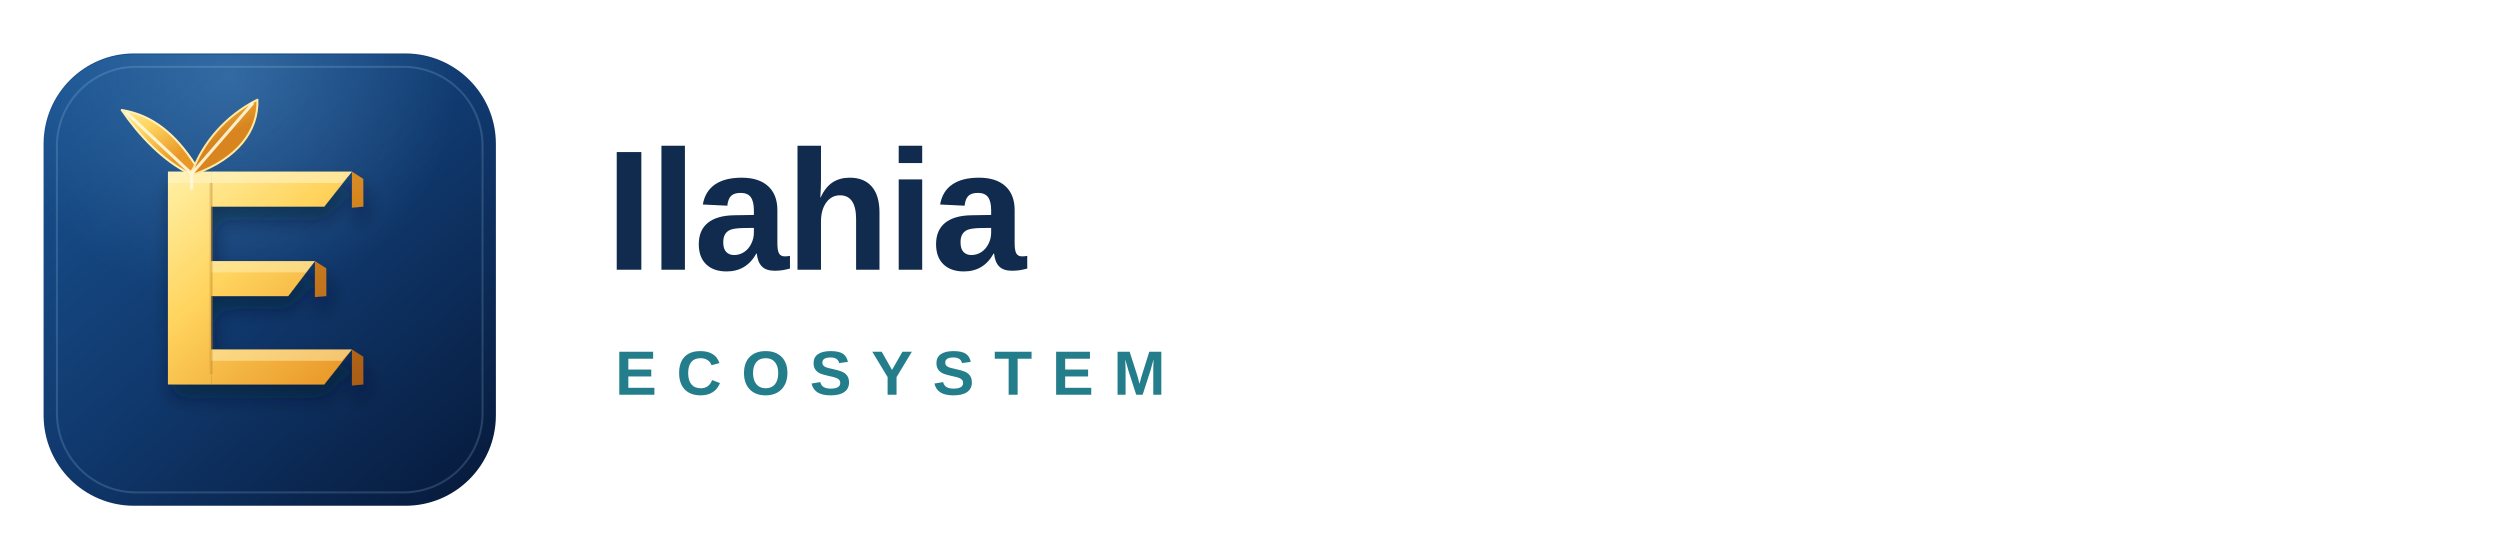
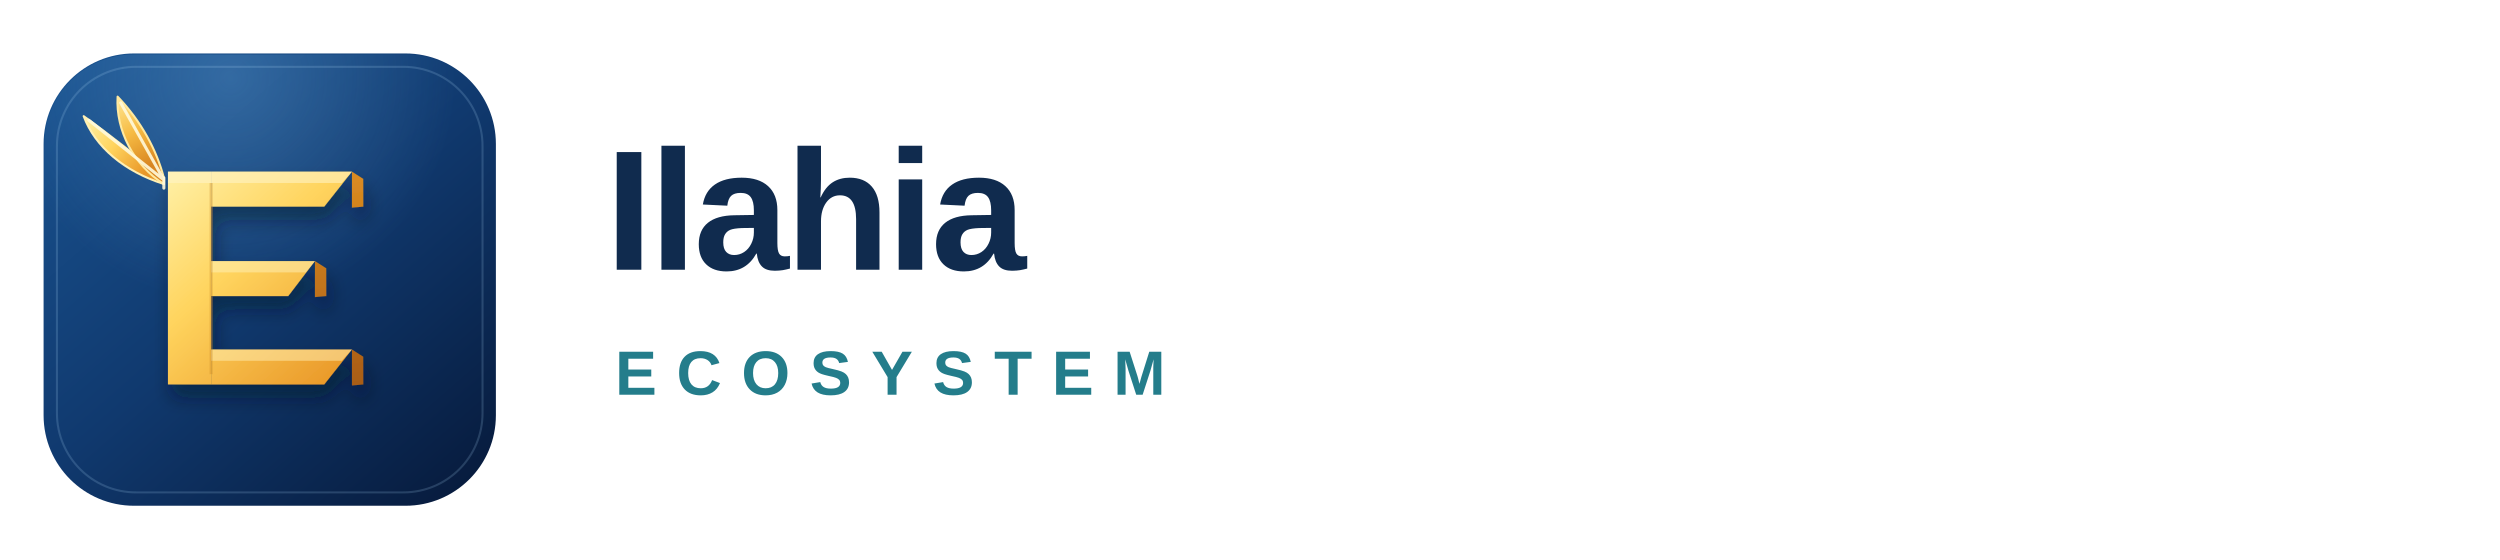
<svg xmlns="http://www.w3.org/2000/svg" width="760" height="170" viewBox="0 0 760 170" role="img" aria-labelledby="brandTitle brandDesc">
  <svg x="2" y="5" width="160" height="160" viewBox="0 0 512 512">
    <defs>
      <linearGradient id="tile" x1="70" y1="40" x2="444" y2="470" gradientUnits="userSpaceOnUse">
        <stop stop-color="#19528F" />
        <stop offset=".5" stop-color="#10396E" />
        <stop offset="1" stop-color="#071B3D" />
      </linearGradient>
      <linearGradient id="gold" x1="151" y1="160" x2="326" y2="354" gradientUnits="userSpaceOnUse">
        <stop stop-color="#FFF0A5" />
        <stop offset=".42" stop-color="#FFD45E" />
        <stop offset="1" stop-color="#E99727" />
      </linearGradient>
      <linearGradient id="goldSide" x1="315" y1="164" x2="350" y2="355" gradientUnits="userSpaceOnUse">
        <stop stop-color="#D98A20" />
        <stop offset="1" stop-color="#A95D18" />
      </linearGradient>
-       <linearGradient id="leafA" x1="110" y1="80" x2="160" y2="143" gradientUnits="userSpaceOnUse">
+       <linearGradient id="leafA" x1="80" y1="95" x2="142" y2="143" gradientUnits="userSpaceOnUse">
        <stop stop-color="#FFF0A5" />
        <stop offset=".48" stop-color="#FFD45E" />
        <stop offset="1" stop-color="#E99727" />
      </linearGradient>
-       <linearGradient id="leafB" x1="130" y1="73" x2="165" y2="141" gradientUnits="userSpaceOnUse">
+       <linearGradient id="leafB" x1="108" y1="78" x2="146" y2="142" gradientUnits="userSpaceOnUse">
        <stop stop-color="#FFE895" />
        <stop offset=".5" stop-color="#F6BB43" />
        <stop offset="1" stop-color="#D88520" />
      </linearGradient>
      <radialGradient id="shine" cx="0" cy="0" r="1" gradientTransform="matrix(0 219 -219 0 218 60)" gradientUnits="userSpaceOnUse">
        <stop stop-color="#78B8EC" stop-opacity=".3" />
        <stop offset="1" stop-color="#78B8EC" stop-opacity="0" />
      </radialGradient>
      <filter id="shadow" x="-20%" y="-20%" width="140%" height="155%">
        <feDropShadow dx="3" dy="13" stdDeviation="9" flood-color="#03122A" flood-opacity=".45" />
      </filter>
    </defs>
    <rect x="36" y="36" width="440" height="440" rx="88" fill="url(#tile)" />
    <rect x="37" y="37" width="438" height="438" rx="87" fill="url(#shine)" />
    <rect x="49" y="49" width="414" height="414" rx="77" fill="none" stroke="#A9D4F6" stroke-opacity=".19" stroke-width="2" />
    <g filter="url(#shadow)" stroke-linejoin="round">
      <path d="M157 151h42v207h-42z" fill="url(#gold)" />
      <path d="M199 151h137l-27 34H199z" fill="url(#gold)" />
      <path d="M199 238h101l-26 34H199z" fill="url(#gold)" />
      <path d="M199 324h137l-27 34H199z" fill="url(#gold)" />
      <path d="M157 151h42v11h-42zM199 151h137l-10 11H199z" fill="#FFF5C7" opacity=".56" />
      <path d="M199 238h101l-9 11H199zM199 324h137l-10 11H199z" fill="#FFF3BD" opacity=".48" />
      <path d="M199 162v186" stroke="#C98221" stroke-opacity=".33" stroke-width="3" />
      <path d="m336 151 11 7v27l-11 1zm-36 87 11 7v27l-11 1zm36 86 11 7v27l-11 1z" fill="url(#goldSide)" />
    </g>
-     <path d="M178 153C152 140 129 116 112 91 142 96 164 114 184 145Z" fill="url(#leafA)" stroke="#FFF0B5" stroke-width="2" stroke-linejoin="round" />
-     <path d="M180 153C190 123 214 96 244 81 245 112 224 138 184 153Z" fill="url(#leafB)" stroke="#FFE9A0" stroke-width="2" stroke-linejoin="round" />
-     <path d="M180 153 117 94M181 152 239 85M180 153v14" fill="none" stroke="#FFF9DB" stroke-width="3" stroke-linecap="round" opacity=".9" />
+     <path d="M153 157C130 139 103 117 75 97 86 127 115 151 153 163Z" fill="url(#leafA)" stroke="#FFF0B5" stroke-width="2" stroke-linejoin="round" />
+     <path d="M153 157C146 130 131 102 108 78 106 111 124 145 153 163Z" fill="url(#leafB)" stroke="#FFE9A0" stroke-width="2" stroke-linejoin="round" />
+     <path d="M153 159 80 101M153 159 111 84M153 157v10" fill="none" stroke="#FFF9DB" stroke-width="3" stroke-linecap="round" opacity=".9" />
  </svg>
  <text x="184" y="82" fill="#102b4e" font-family="Arial, Helvetica, sans-serif" font-size="52" font-weight="800" letter-spacing="-1">Ilahia</text>
  <text x="187" y="120" fill="#247d8b" font-family="Arial, Helvetica, sans-serif" font-size="19" font-weight="700" letter-spacing="6">ECOSYSTEM</text>
</svg>
